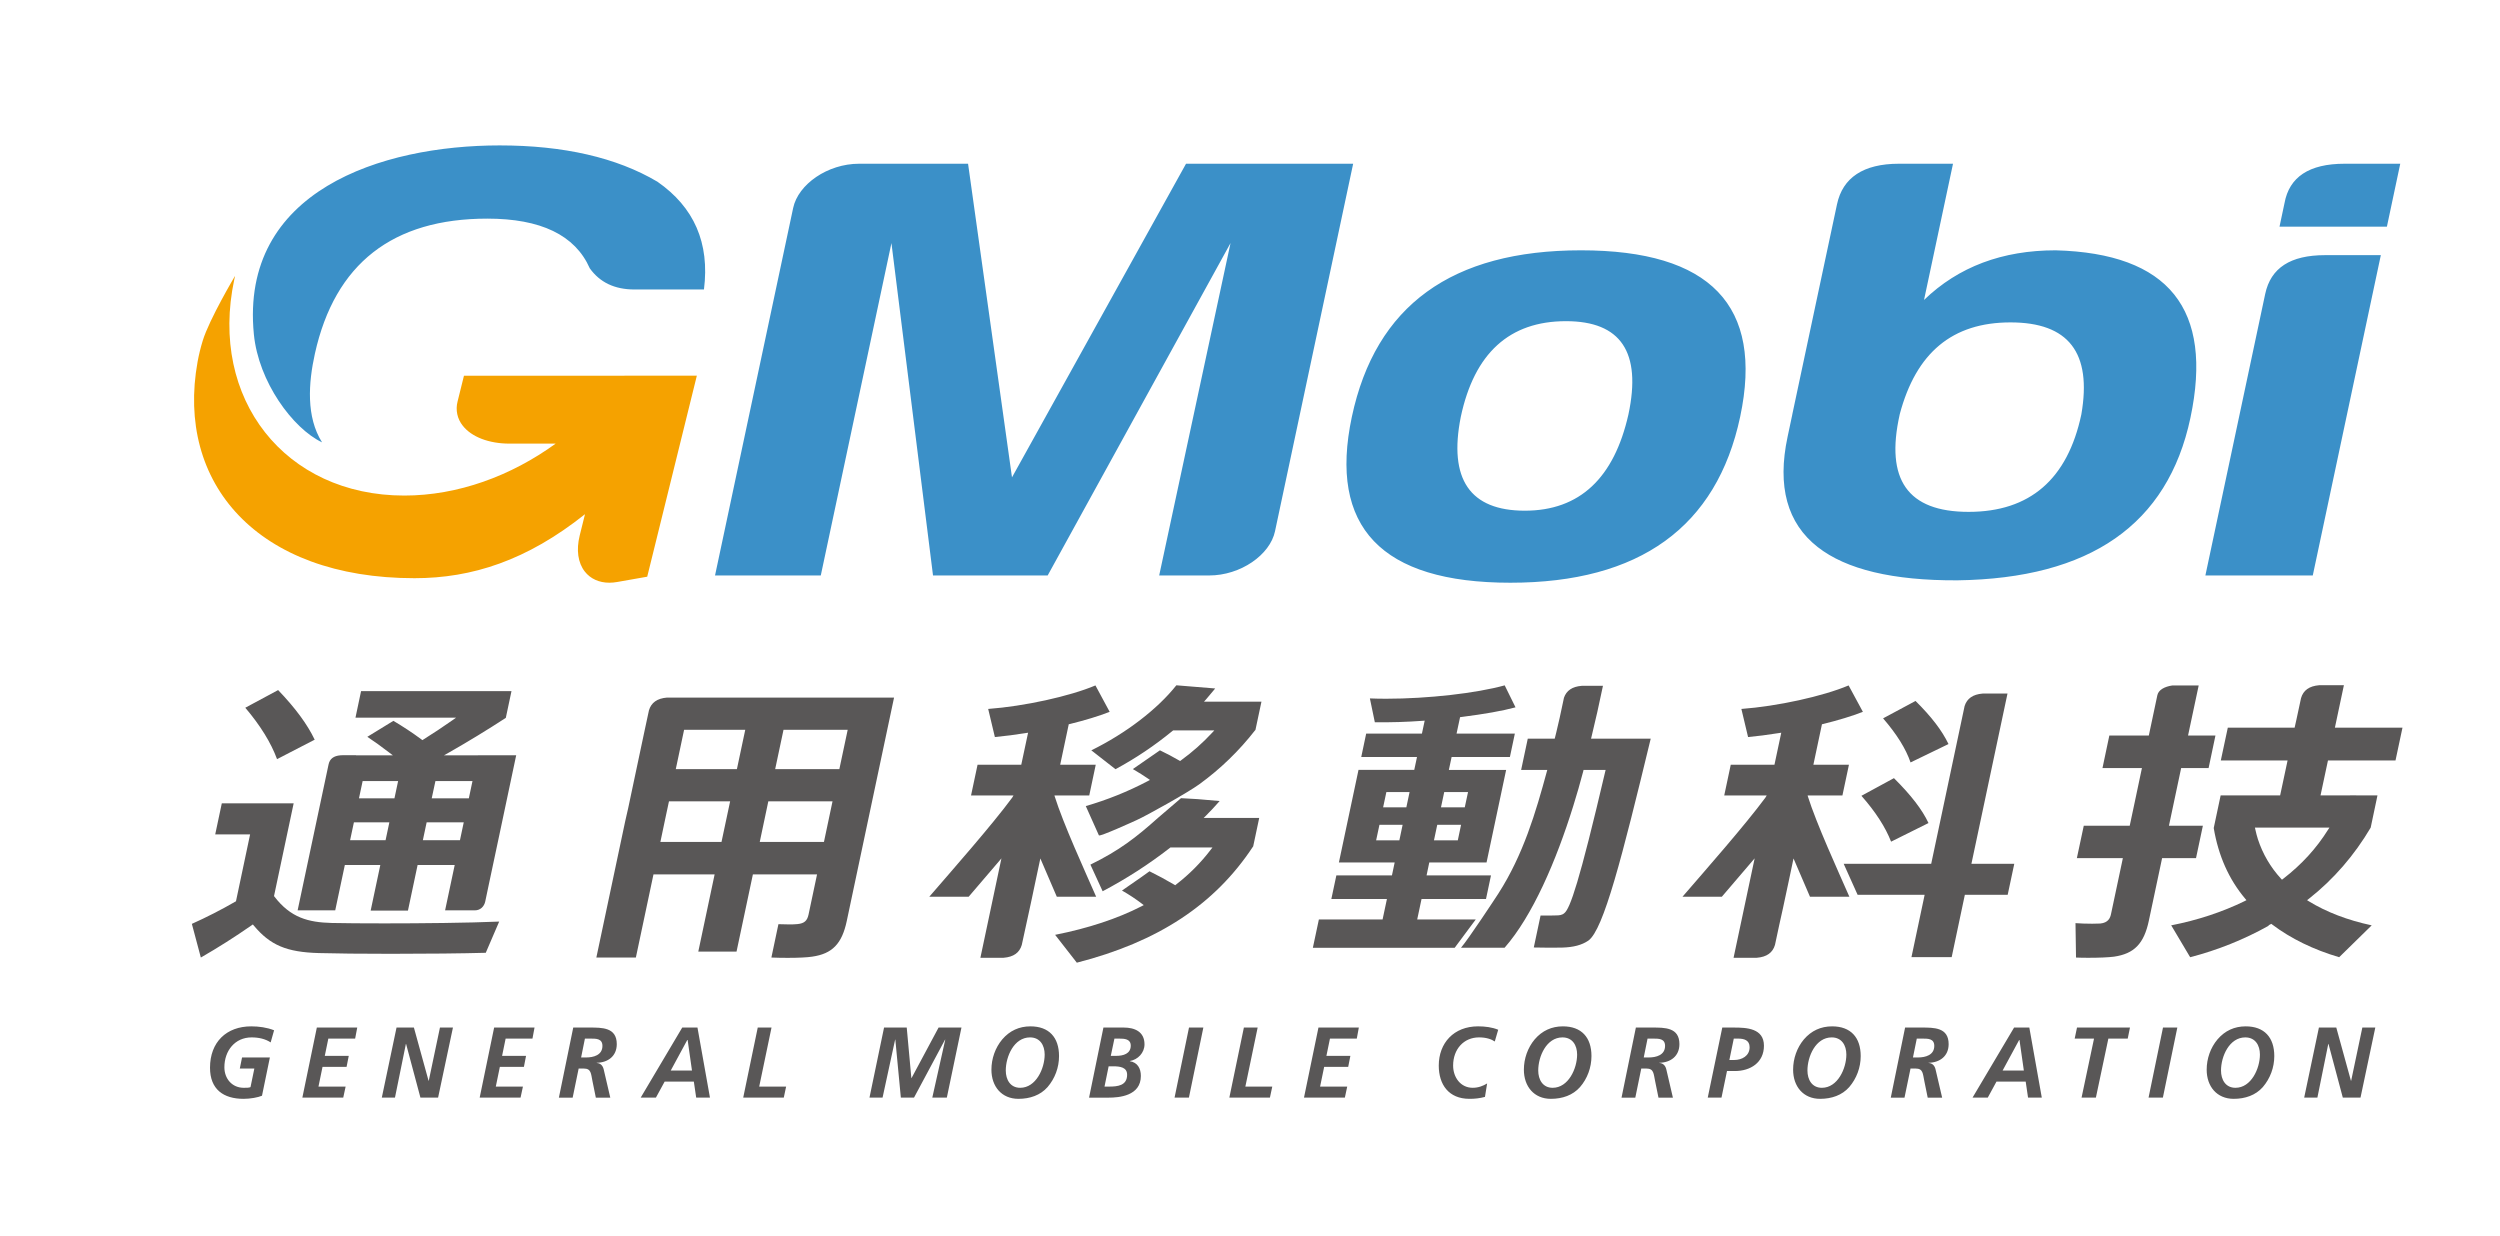
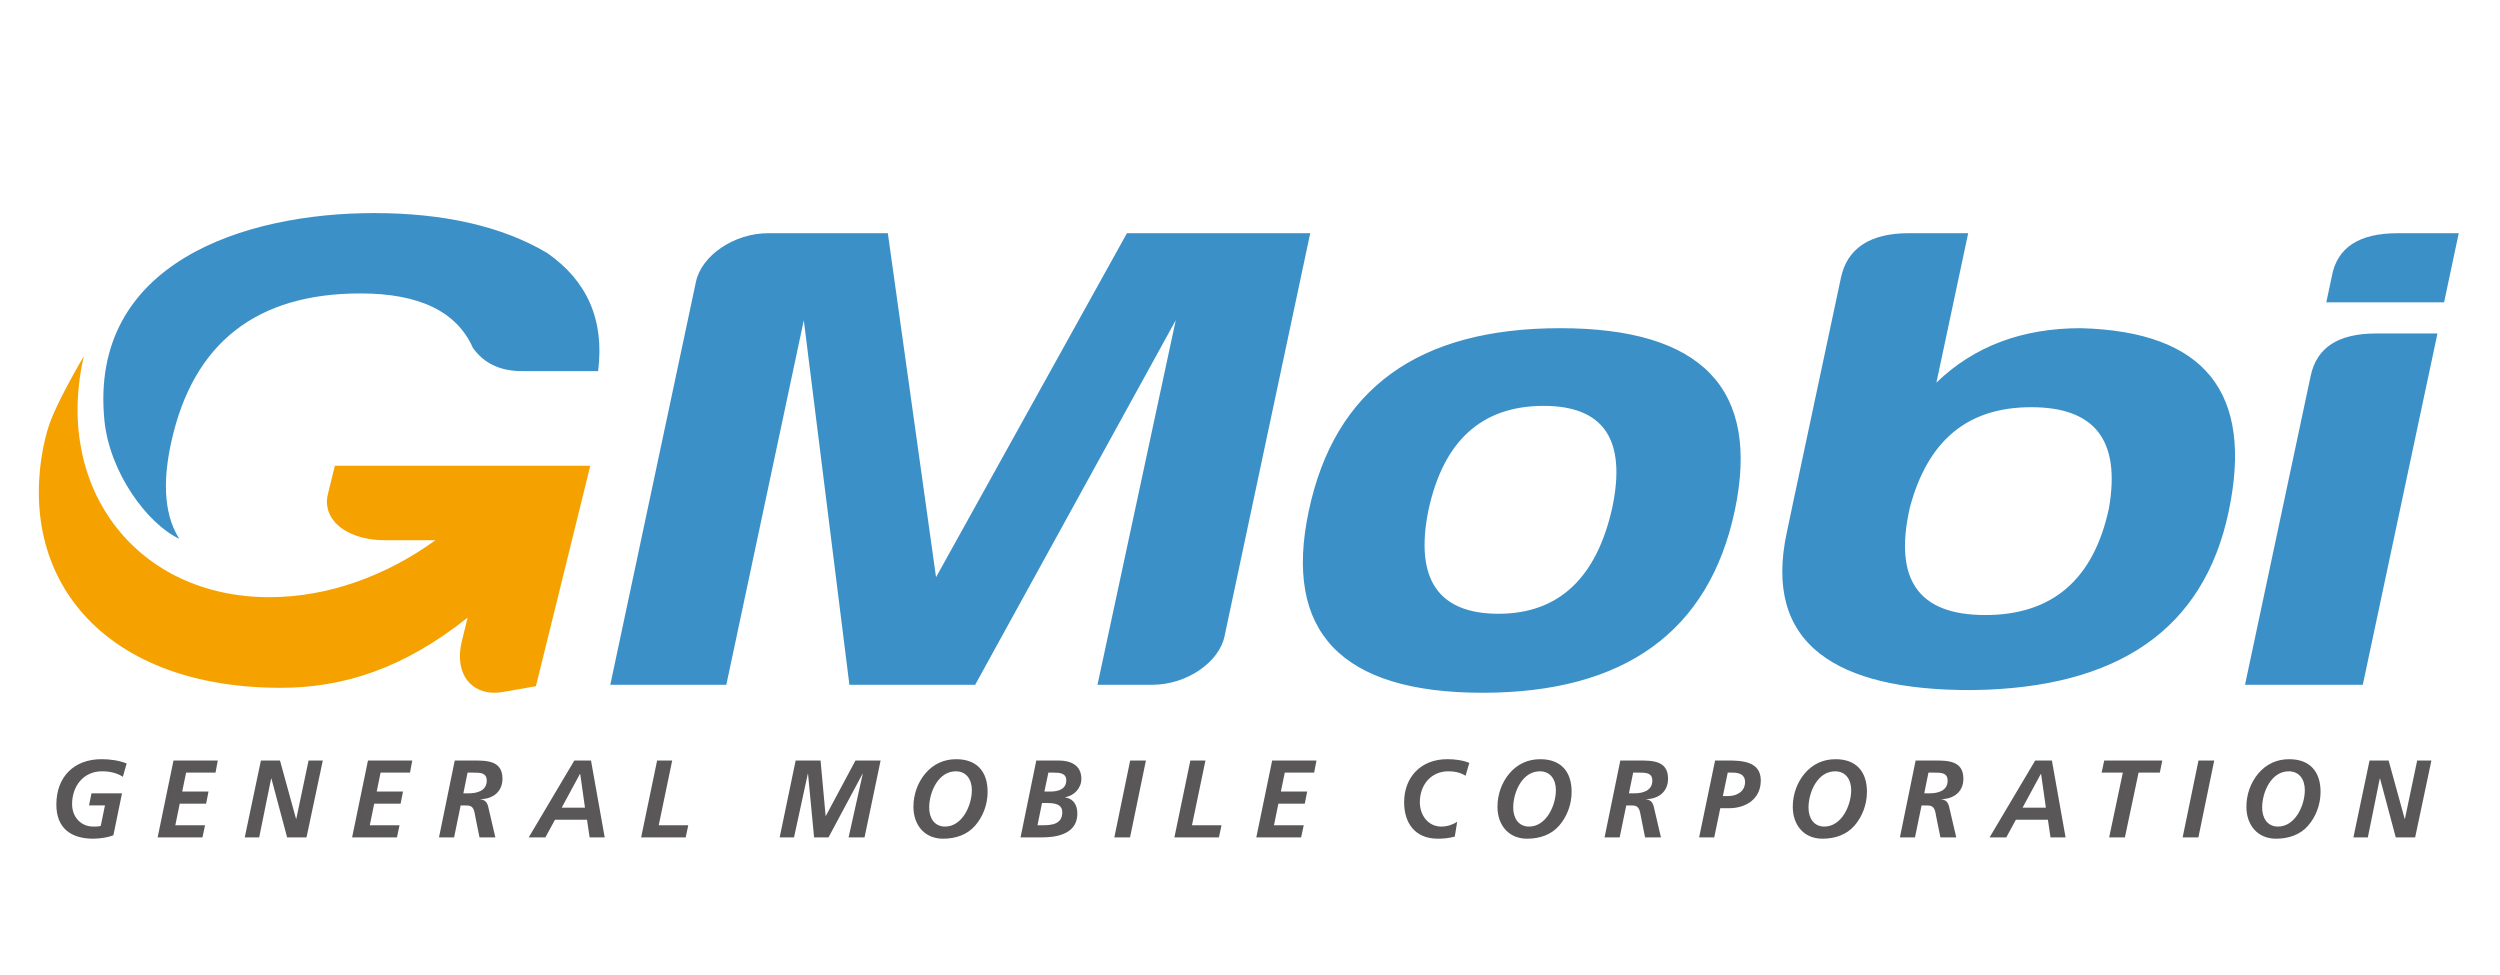
- <svg xmlns="http://www.w3.org/2000/svg" width="215.286" height="106.369" viewBox="0 0 215.286 106.369">
+ <svg xmlns="http://www.w3.org/2000/svg" width="196.667" height="76.667" viewBox="0 0 196.667 76.667">
  <g fill="#595757">
-     <path d="M23.308 89.767c-.455-.301-1.023-.432-1.641-.432-1.438 0-2.344 1.15-2.344 2.574 0 .979.66 1.766 1.666 1.766.271 0 .451 0 .584-.059l.33-1.6h-1.252l.193-.953h2.396l-.678 3.295c-.346.148-1.006.268-1.582.268-1.734 0-2.895-.812-2.895-2.68 0-2.205 1.414-3.562 3.547-3.562.658 0 1.354.094 1.971.338l-.295 1.045zM27.284 88.487h3.479l-.18.951h-2.309l-.305 1.486h2.064l-.188.951h-2.072l-.348 1.695h2.338l-.205.951h-3.521l1.247-6.034zM34.147 88.487h1.496l1.262 4.582h.018l.963-4.582h1.119l-1.279 6.035h-1.521l-1.236-4.627h-.016l-.941 4.627h-1.133l1.268-6.035zM42.552 88.487h3.479l-.178.951h-2.311l-.305 1.486H45.3l-.184.951h-2.072l-.348 1.695h2.336l-.205.951h-3.52l1.245-6.034zM49.364 88.487h1.395c1.092 0 2.354-.018 2.354 1.428 0 1.035-.762 1.59-1.725 1.605v.018c.32.018.521.225.6.555l.566 2.43H51.31l-.289-1.42c-.133-.637-.1-1.086-.744-1.086h-.447l-.516 2.506h-1.186l1.236-6.036zm.678 2.576h.432c.633 0 1.404-.199 1.404-.996 0-.629-.535-.629-1.016-.629h-.492l-.328 1.625zM58.751 88.487h1.311l1.076 6.035h-1.186l-.203-1.383h-2.512l-.754 1.383h-1.311l3.579-6.035zm-.99 3.7h1.828l-.373-2.627h-.033l-1.422 2.627zM65.253 88.487h1.186l-1.061 5.084h2.318l-.201.951h-3.494l1.252-6.035zM76.13 88.487h1.953l.398 4.35h.016l2.328-4.35h1.971l-1.26 6.035h-1.252l1.117-4.996h-.018l-2.674 4.996h-1.133l-.475-4.996h-.018l-1.082 4.996h-1.127l1.256-6.035zM91.198 90.942a4.09 4.09 0 0 1-.99 2.674c-.617.699-1.516 1.01-2.506 1.01-1.455 0-2.326-1.072-2.326-2.508 0-.957.33-1.893.932-2.611.643-.752 1.463-1.123 2.428-1.123 1.599 0 2.462.951 2.462 2.558zm-4.586 1.245c0 .787.389 1.488 1.242 1.488 1.354 0 2.107-1.658 2.107-2.863 0-.803-.404-1.477-1.26-1.477-1.378 0-2.089 1.635-2.089 2.852zM95.021 88.487h1.754c.92 0 1.783.346 1.783 1.443 0 .736-.574 1.324-1.26 1.438v.018c.658.102.947.621.947 1.268 0 1.73-1.896 1.869-2.775 1.869h-1.686l1.237-6.036zm.093 5.084h.404c.729 0 1.543-.086 1.543-1.02 0-.631-.576-.727-1.211-.727h-.38l-.356 1.747zm.541-2.646h.465c.602 0 1.254-.174 1.254-.881 0-.578-.543-.605-.99-.605h-.416l-.313 1.486zM102.39 88.487h1.236l-1.244 6.035h-1.236l1.244-6.035zM107.116 88.487h1.186l-1.059 5.084h2.318l-.203.951h-3.494l1.252-6.035zM113.538 88.487h3.477l-.176.951h-2.311l-.305 1.486h2.064l-.188.951h-2.07l-.35 1.695h2.336l-.203.951h-3.52l1.246-6.034zM128.722 89.688c-.271-.189-.721-.354-1.355-.354-1.311 0-2.232 1.01-2.232 2.428 0 1.014.643 1.912 1.684 1.912.5 0 .904-.166 1.244-.373l-.186 1.158a4.923 4.923 0 0 1-1.338.166c-1.785 0-2.641-1.227-2.641-2.863 0-1.943 1.295-3.379 3.385-3.379.594 0 1.219.078 1.734.293l-.295 1.012zM137.048 90.942c0 .984-.354 1.945-.988 2.674-.619.699-1.514 1.01-2.506 1.01-1.455 0-2.326-1.072-2.326-2.508 0-.957.33-1.893.93-2.611.645-.752 1.465-1.123 2.43-1.123 1.599 0 2.46.951 2.46 2.558zm-4.584 1.245c0 .787.389 1.488 1.242 1.488 1.355 0 2.107-1.658 2.107-2.863 0-.803-.404-1.477-1.262-1.477-1.378 0-2.087 1.635-2.087 2.852zM140.872 88.487h1.396c1.092 0 2.354-.018 2.354 1.428 0 1.035-.764 1.59-1.727 1.605v.018c.32.018.523.225.6.555l.566 2.43h-1.242l-.289-1.42c-.135-.637-.102-1.086-.744-1.086h-.449l-.514 2.506h-1.186l1.235-6.036zm.678 2.576h.432c.635 0 1.404-.199 1.404-.996 0-.629-.533-.629-1.016-.629h-.492l-.328 1.625zM148.245 94.522h-1.184l1.252-6.035h.998c1.092 0 2.59.061 2.59 1.566 0 1.459-1.176 2.178-2.496 2.178h-.686l-.474 2.291zm.678-3.242h.424c.65 0 1.32-.346 1.32-1.1 0-.613-.484-.742-.992-.742h-.371l-.381 1.842zM160.233 90.942a4.1 4.1 0 0 1-.99 2.674c-.617.699-1.516 1.01-2.504 1.01-1.455 0-2.326-1.072-2.326-2.508 0-.957.328-1.893.928-2.611.645-.752 1.465-1.123 2.43-1.123 1.599 0 2.462.951 2.462 2.558zm-4.586 1.245c0 .787.389 1.488 1.244 1.488 1.354 0 2.107-1.658 2.107-2.863 0-.803-.406-1.477-1.262-1.477-1.38 0-2.089 1.635-2.089 2.852zM164.056 88.487h1.396c1.092 0 2.354-.018 2.354 1.428 0 1.035-.764 1.59-1.727 1.605v.018c.322.018.525.225.6.555l.568 2.43h-1.244l-.289-1.42c-.135-.637-.1-1.086-.744-1.086h-.447l-.518 2.506h-1.182l1.233-6.036zm.677 2.576h.432c.635 0 1.404-.199 1.404-.996 0-.629-.533-.629-1.016-.629h-.49l-.33 1.625zM173.442 88.487h1.312l1.074 6.035h-1.184l-.203-1.383h-2.514l-.752 1.383h-1.312l3.579-6.035zm-.988 3.7h1.828l-.375-2.627h-.031l-1.422 2.627zM178.86 88.487h4.561l-.193.951h-1.668l-1.074 5.084h-1.234l1.074-5.084h-1.666l.2-.951zM186.265 88.487h1.234l-1.244 6.035h-1.234l1.244-6.035zM195.849 90.942a4.1 4.1 0 0 1-.99 2.674c-.617.699-1.516 1.01-2.504 1.01-1.457 0-2.328-1.072-2.328-2.508 0-.957.328-1.893.932-2.611.643-.752 1.463-1.123 2.428-1.123 1.6 0 2.462.951 2.462 2.558zm-4.588 1.245c0 .787.389 1.488 1.244 1.488 1.355 0 2.107-1.658 2.107-2.863 0-.803-.404-1.477-1.26-1.477-1.378 0-2.091 1.635-2.091 2.852zM199.692 88.487h1.496l1.262 4.582h.018l.963-4.582h1.117l-1.275 6.035h-1.523l-1.234-4.627h-.018l-.938 4.627h-1.137l1.269-6.035z" />
+     <path d="M9.666 61.108c-.459-.303-1.027-.432-1.645-.432-1.441 0-2.35 1.15-2.35 2.582 0 .979.66 1.766 1.67 1.766.271 0 .449 0 .586-.061l.33-1.604H7.002l.195-.951h2.4l-.677 3.301c-.35.146-1.01.268-1.586.268-1.738 0-2.9-.814-2.9-2.686 0-2.209 1.416-3.568 3.553-3.568.662 0 1.357.094 1.977.336l-.298 1.049zM13.648 59.827h3.484l-.178.953H14.64l-.307 1.49h2.07l-.188.953h-2.076l-.348 1.697h2.34l-.203.953h-3.527l1.247-6.046zM20.525 59.827h1.5l1.264 4.592h.018l.967-4.592h1.119l-1.281 6.047h-1.525l-1.238-4.635h-.019l-.941 4.635h-1.135l1.271-6.047zM28.947 59.827h3.484l-.178.953h-2.314l-.305 1.49h2.068l-.188.953h-2.076l-.348 1.697h2.34l-.203.953H27.7l1.247-6.046zM35.773 59.827h1.398c1.094 0 2.357-.018 2.357 1.43 0 1.039-.764 1.594-1.73 1.611v.018c.322.018.525.225.602.555l.568 2.434h-1.246l-.289-1.42c-.135-.643-.1-1.094-.746-1.094h-.449l-.516 2.514h-1.188l1.239-6.048zm.678 2.582h.432c.637 0 1.408-.199 1.408-.996 0-.633-.533-.633-1.018-.633h-.492l-.33 1.629zM45.18 59.827h1.312l1.078 6.047h-1.188l-.203-1.387h-2.52l-.754 1.387h-1.312l3.587-6.047zm-.992 3.709h1.83l-.371-2.635h-.035l-1.424 2.635zM51.693 59.827h1.186L51.82 64.92h2.324l-.203.953h-3.504l1.256-6.046zM62.592 59.827h1.959l.398 4.357h.018l2.33-4.357h1.977l-1.264 6.047h-1.254l1.117-5.008h-.016l-2.68 5.008H64.04l-.475-5.008h-.016l-1.086 5.008h-1.129l1.258-6.047zM77.692 62.288c0 .988-.355 1.949-.992 2.676-.619.703-1.518 1.014-2.51 1.014-1.459 0-2.333-1.074-2.333-2.512 0-.961.331-1.898.934-2.617.643-.754 1.467-1.125 2.432-1.125 1.604-.001 2.469.952 2.469 2.564zm-4.596 1.248c0 .787.391 1.488 1.246 1.488 1.355 0 2.111-1.664 2.111-2.867 0-.805-.406-1.48-1.264-1.48-1.38-.001-2.093 1.636-2.093 2.859zM81.522 59.827h1.756c.924 0 1.789.346 1.789 1.447 0 .736-.578 1.324-1.264 1.438v.018c.66.104.949.623.949 1.273 0 1.732-1.898 1.871-2.781 1.871h-1.688l1.239-6.047zm.094 5.093h.406c.729 0 1.543-.086 1.543-1.021 0-.633-.576-.729-1.213-.729h-.381l-.355 1.75zm.543-2.65h.465c.604 0 1.256-.174 1.256-.885 0-.58-.543-.605-.992-.605h-.416l-.313 1.49zM88.907 59.827h1.238l-1.248 6.047h-1.236l1.246-6.047zM93.641 59.827h1.188l-1.061 5.094h2.324l-.203.953h-3.502l1.254-6.047zM100.077 59.827h3.484l-.18.953h-2.312l-.307 1.49h2.068l-.186.953h-2.078l-.346 1.697h2.34l-.205.953H98.83l1.247-6.046zM115.29 61.03c-.271-.189-.721-.354-1.355-.354-1.314 0-2.24 1.014-2.24 2.434 0 1.014.646 1.914 1.688 1.914.5 0 .906-.164 1.248-.371l-.188 1.16a4.996 4.996 0 0 1-1.34.164c-1.789 0-2.645-1.23-2.645-2.867 0-1.949 1.297-3.387 3.391-3.387.594 0 1.221.076 1.738.293l-.297 1.014zM123.635 62.288c0 .988-.357 1.949-.992 2.676-.619.703-1.518 1.014-2.51 1.014-1.459 0-2.332-1.074-2.332-2.512 0-.961.33-1.898.934-2.617.643-.754 1.467-1.125 2.434-1.125 1.601-.001 2.466.952 2.466 2.564zm-4.595 1.248c0 .787.389 1.488 1.246 1.488 1.357 0 2.111-1.664 2.111-2.867 0-.805-.406-1.48-1.264-1.48-1.381-.001-2.093 1.636-2.093 2.859zM127.465 59.827h1.398c1.094 0 2.357-.018 2.357 1.43 0 1.039-.764 1.594-1.73 1.611v.018c.324.018.527.225.602.555l.57 2.434h-1.248l-.287-1.42c-.137-.643-.104-1.094-.746-1.094h-.449l-.518 2.514h-1.188l1.239-6.048zm.678 2.582h.434c.635 0 1.406-.199 1.406-.996 0-.633-.533-.633-1.018-.633h-.49l-.332 1.629zM134.854 65.874h-1.188l1.254-6.047h1.002c1.094 0 2.594.061 2.594 1.568 0 1.463-1.178 2.184-2.5 2.184h-.688l-.474 2.295zm.678-3.249h.424c.652 0 1.322-.348 1.322-1.102 0-.615-.482-.744-.992-.744h-.371l-.383 1.846zM146.866 62.288c0 .988-.357 1.949-.992 2.676-.619.703-1.518 1.014-2.51 1.014-1.459 0-2.332-1.074-2.332-2.512 0-.961.33-1.898.934-2.617.645-.754 1.467-1.125 2.434-1.125 1.6-.001 2.466.952 2.466 2.564zm-4.596 1.248c0 .787.391 1.488 1.246 1.488 1.357 0 2.111-1.664 2.111-2.867 0-.805-.408-1.48-1.264-1.48-1.382-.001-2.093 1.636-2.093 2.859zM150.696 59.827h1.398c1.094 0 2.359-.018 2.359 1.43 0 1.039-.764 1.594-1.73 1.611v.018c.322.018.525.225.602.555l.568 2.434h-1.246l-.289-1.42c-.137-.643-.102-1.094-.746-1.094h-.449l-.518 2.514h-1.186l1.237-6.048zm.679 2.582h.432c.637 0 1.408-.199 1.408-.996 0-.633-.535-.633-1.018-.633h-.492l-.33 1.629zM160.102 59.827h1.314l1.076 6.047h-1.186l-.203-1.387h-2.52l-.754 1.387h-1.314l3.587-6.047zm-.992 3.709h1.832l-.373-2.635h-.035l-1.424 2.635zM165.532 59.827h4.568l-.193.953h-1.672l-1.076 5.094h-1.238l1.076-5.094h-1.668l.203-.953zM172.948 59.827h1.238l-1.246 6.047h-1.238l1.246-6.047zM182.551 62.288c0 .988-.355 1.949-.99 2.676-.619.703-1.52 1.014-2.512 1.014-1.457 0-2.332-1.074-2.332-2.512 0-.961.332-1.898.934-2.617.645-.754 1.467-1.125 2.434-1.125 1.601-.001 2.466.952 2.466 2.564zm-4.595 1.248c0 .787.391 1.488 1.246 1.488 1.357 0 2.111-1.664 2.111-2.867 0-.805-.406-1.48-1.264-1.48-1.381-.001-2.093 1.636-2.093 2.859zM186.405 59.827h1.5l1.264 4.592h.018l.965-4.592h1.119l-1.279 6.047h-1.525l-1.238-4.635h-.018l-.941 4.635h-1.135l1.27-6.047z" />
  </g>
-   <path fill="#595757" d="M166.071 70.876c-.543-1.158-1.494-2.395-2.975-3.867l-2.801 1.521c1.205 1.363 2.062 2.689 2.555 3.949l3.221-1.603zM167.794 64.073c-.564-1.172-1.473-2.359-2.84-3.711l-2.793 1.498c1.188 1.379 1.963 2.623 2.365 3.797l3.268-1.584zM131.897 79.526v-.008c-.041.053-.082.1-.123.15.077-.085.123-.142.123-.142zM130.024 65.19l.426-2.014h-5.02l.303-1.418.125-.016c2.006-.256 3.49-.518 4.65-.83l-.932-1.893c-2.447.678-6.613 1.152-10.193 1.152-.494 0-.971-.008-1.416-.027l.426 2.053a48.042 48.042 0 0 0 4.141-.127l.152-.012-.238 1.117h-4.801l-.424 2.014h4.801l-.236 1.109h-4.801l-1.689 7.973h4.803l-.234 1.111h-4.787l-.432 2.033h4.787l-.375 1.764h-5.486l-.518 2.439h12.213l1.814-2.439h-5.041l.373-1.764h5.551l.43-2.033h-5.547l.232-1.111h4.932L129.7 66.3h-4.932l.236-1.109h5.02zm-10.638 3.02h1.998l-.277 1.312h-2l.279-1.312zm-.881 4.154l.285-1.336h1.996l-.281 1.336h-2zm7.033 0h-2.053l.283-1.336h2.051l-.281 1.336zm.881-4.154l-.281 1.312h-2.049l.279-1.312h2.051zM96.06 66.239a30.566 30.566 0 0 0 4.912-3.299l.055-.045h3.545l-.193.209a18.335 18.335 0 0 1-2.656 2.357l-.098.074-.088-.051a22.874 22.874 0 0 0-1.65-.871l-2.334 1.615c.516.299.945.57 1.312.824l.162.113-.211.113a28.5 28.5 0 0 1-5.314 2.137l1.129 2.521c.088.131 2.98-1.191 3.24-1.309.887-.398 4.459-2.398 5.4-3.086a23.779 23.779 0 0 0 4.822-4.668h.016l.006-.029.416-1.959.098-.459h-4.949l.184-.205c.211-.244.416-.486.605-.721l.176-.213-3.344-.273c-1.637 2.066-4.357 4.145-7.322 5.6l2.081 1.625zM107.069 70.437h-3.416l.217-.215c.377-.375.764-.791 1.16-1.242-.244-.025-.787-.07-1.9-.164l-1.428-.082-1.99 1.703c-1.869 1.67-3.312 2.799-5.812 4.02l1.053 2.293a39.114 39.114 0 0 0 5.783-3.727l.055-.045h3.621l-.152.197a16.098 16.098 0 0 1-2.959 2.977l-.096.08-.094-.055a32.372 32.372 0 0 0-2.123-1.148c-.23.182-.824.59-2.369 1.66a15.37 15.37 0 0 1 1.721 1.137l.154.117-.205.107c-2.061 1.057-4.559 1.883-7.428 2.453l1.869 2.398c7.008-1.797 11.885-5.006 15.176-10.004h.008l.006-.021.424-2.002.092-.438h-1.367z" />
-   <g fill="#595757">
-     <path d="M28.562 79.481c-2.01-.051-3.535-.449-4.938-2.279l-.027-.039 1.691-7.984H19.1l-.566 2.672h3.004l-1.217 5.762-.074.041a41.07 41.07 0 0 1-3.725 1.904l.773 2.9a60.053 60.053 0 0 0 4.35-2.76l.131-.09.08.098c1.41 1.689 2.824 2.289 5.602 2.367 1.441.041 3.648.064 6.207.064 3.086 0 6.195-.031 8.166-.088l1.156-2.688c-2.623.115-6.797.156-9.881.156-1.847.002-3.462-.014-4.544-.036zM27.099 63.698c-.635-1.33-1.666-2.727-3.148-4.273l-2.828 1.521c1.299 1.531 2.217 3.018 2.734 4.426l3.242-1.674z" />
-     <path d="M41.157 65.044h-2.924l.434-.244a95.347 95.347 0 0 0 4.891-2.982l.488-2.301H31.093l-.482 2.287h8.66l-.334.236a55.906 55.906 0 0 1-2.459 1.631l-.102.066-.082-.061a26.893 26.893 0 0 0-2.42-1.6l-2.242 1.375c.592.389 1.176.812 1.875 1.348l.322.244h-3.172l.002-.008h-1.141c-.072 0-.137.002-.199.008-.588.047-.926.305-1.025.787l-1.225 5.775-1.439 6.789h3.238l.828-3.906h3.055l-.832 3.93h3.211l.832-3.93h3.195l-.828 3.906h2.563c.473 0 .803-.326.896-.77l.322-1.531.902-4.246 1.439-6.805h-3.294zm-7.953 7.307h-3.055l.328-1.539h3.053l-.326 1.539zm.764-3.604h-3.055l.316-1.488h3.055l-.316 1.488zm3.529-1.488h3.191l-.314 1.488h-3.197l.32-1.488zm-1.082 5.092l.326-1.539h3.195l-.326 1.539h-3.195z" />
-   </g>
-   <path fill="#595757" d="M169.767 74.386l3.107-14.66h-2.14c-.846.068-1.348.43-1.553 1.072l-1.961 9.266-.916 4.322h-7.537l1.201 2.672h5.77l-.039.189-1.094 5.174h3.463l1.133-5.363h3.689l.568-2.672h-3.691zM198.817 77.61l-.145-.092.16-.123c2.131-1.68 3.908-3.738 5.318-6.125l.498-2.359.086-.418h-1.828l-.012-.002-.641.002h-2.422l.641-3.008h5.816l.6-2.822h-5.82l.775-3.656h-2.128c-.859.07-1.369.443-1.562 1.109-.146.68-.271 1.273-.395 1.84-.055.234-.107.473-.158.707h-5.754l-.602 2.822h5.75l-.641 3.008h-5.123l-.596 2.812c.398 2.375 1.303 4.42 2.715 6.09l.102.123-.178.092c-1.92.934-4.037 1.633-6.303 2.076l.072.115 1.5 2.525.064.104a28.47 28.47 0 0 0 6.748-2.705l.014-.051.121-.062.102-.055.074.055c1.611 1.215 3.553 2.164 5.771 2.818l2.801-2.744c-2.074-.443-3.896-1.142-5.42-2.076zm-2.183-1.949l-.123.094-.088-.094a9.232 9.232 0 0 1-1.984-3.391c-.08-.27-.162-.537-.217-.82l-.041-.18H200.599l-.119.18c-1.01 1.615-2.27 2.99-3.846 4.211z" />
-   <path fill="#595757" d="M186.778 71.104l.373-1.762.678-3.201h2.363l.59-2.799h-2.36l.916-4.312h-2.277c-.643.094-1.184.369-1.283.842l-.734 3.471h-3.4l-.59 2.799h3.397l-.676 3.201-.375 1.762h-3.957l-.596 2.795h3.961l-.109.52-.91 4.291c-.07.346-.246.752-.926.818a12.5 12.5 0 0 1-.699.016c-.508 0-1.018-.018-1.434-.049.002.279.014 1.023.045 2.963.334.016.707.02 1.084.02.906 0 1.723-.035 2.188-.096 1.738-.252 2.58-1.117 2.998-3.092l1.143-5.391h2.92l.592-2.795h-2.922zM137.358 63.61h-.348l.037-.141c.416-1.709.596-2.545.99-4.41h-1.822c-.828.064-1.324.414-1.535 1.025l-.369 1.729c-.088.389-.182.793-.291 1.25-.033.131-.068.27-.102.412l-.035.135h-2.32l-.572 2.693h2.252l-.039.143c-.953 3.51-2.021 7.145-4.172 10.5-.256.398-2.578 3.926-3.219 4.668h3.754c2.396-2.729 4.443-7.467 5.918-12.221a67.44 67.44 0 0 0 .85-2.957l.031-.133h1.902l-.035.139c-2.24 9.578-3.029 11.799-3.52 12.191-.188.174-.451.197-.688.197-.117.008-.285.01-.475.01l-.885-.002-.584 2.754c.676.016 1.969.029 2.418.01.996-.025 1.719-.219 2.281-.602 1.314-.936 2.906-7.195 5.371-17.391h-4.793zM90.815 68.552l-.01-.051H93.8l.559-2.645h-3.062l.738-3.488.115-.025c1.314-.324 2.486-.682 3.408-1.043l-1.225-2.275c-2.227.941-6.125 1.793-9.236 2.025l.576 2.42a41.025 41.025 0 0 0 2.674-.344l.186-.029-.588 2.76h-3.764l-.561 2.645h3.656l-.107.18c-1.73 2.352-5.193 6.281-7.145 8.541h3.391l2.682-3.137.141-.17-1.812 8.562h1.996c.865-.068 1.373-.439 1.568-1.107.266-1.256.475-2.223.703-3.232l.16-.742.312-1.48.424-1.992 1.418 3.299h3.389c-.979-2.239-2.833-6.278-3.581-8.672zM155.673 68.552l-.008-.051h2.994l.561-2.645h-3.062l.738-3.488.115-.025c1.312-.324 2.486-.682 3.41-1.043l-1.229-2.275c-2.227.941-6.123 1.793-9.234 2.025l.576 2.42c.787-.072 1.66-.184 2.67-.344l.188-.029-.586 2.76h-3.764l-.561 2.645h3.658l-.109.18c-1.734 2.352-5.193 6.281-7.145 8.541h3.389l2.682-3.137.145-.17-1.816 8.562H151.283c.863-.068 1.371-.439 1.568-1.107.264-1.256.477-2.223.703-3.232l.158-.742.316-1.48.42-1.992 1.418 3.299h3.393c-.981-2.239-2.834-6.278-3.586-8.672zM59.554 60.071h-2.108c-.861.068-1.371.441-1.564 1.109-.143.682-.273 1.273-.395 1.84l-.766 3.617-.627 2.965-.184.805c-.025.104-.047.205-.07.309l-2.486 11.742h3.403l1.516-7.158h5.266l-1.406 6.646h3.293l1.408-6.646h5.525l-.732 3.459c-.115.541-.373.762-.953.818-.191.025-.49.029-.709.029-.291 0-.613-.008-.932-.021l-.6 2.846a.061.061 0 0 0 0 .027c.457.02.945.027 1.404.027.924 0 1.674-.037 2.107-.104 1.725-.248 2.559-1.107 2.973-3.064l4.074-19.246H59.554zm2.578 12.432h-5.264l.441-2.096.299-1.398h5.266l-.742 3.494zm1.326-6.268H58.194l.717-3.391h5.266l-.719 3.391zm7.496 6.268h-5.529l.738-3.494h5.529l-.738 3.494zm1.326-6.268h-5.527l.719-3.391h5.527l-.719 3.391z" />
-   <g>
-     <path fill="#3B90C8" d="M149.853 35.894c-2.018 9.488-8.666 14.287-19.791 14.287-11.123 0-15.666-4.799-13.648-14.287 2.041-9.592 8.609-14.338 19.732-14.338s15.746 4.746 13.707 14.338zm-24.057 0c-1.07 5.371.787 8.084 5.514 8.084 4.729 0 7.689-2.816 8.922-8.291 1.143-5.371-.656-8.029-5.381-8.029-4.87-.001-7.891 2.763-9.055 8.236zM205.024 21.972l-5.861 27.584h-9.248l5.152-24.246c.479-2.24 2.168-3.338 5.16-3.338h4.797zM206.696 14.1l-1.15 5.422h-9.248l.432-2.035c.408-2.239 2.111-3.387 5.17-3.387h4.796zM177.022 21.556c-4.586 0-8.363 1.408-11.336 4.275l2.496-11.731h-4.66c-3.059 0-4.844 1.201-5.33 3.495l-1.754 8.237-2.094 9.848-.006.043-.402 1.895c-.91 4.279-.031 7.438 2.598 9.494 2.463 1.926 6.459 2.887 12.018 2.863 11.434-.158 18.119-4.799 20.072-13.977 1.992-9.386-1.855-14.181-11.602-14.442zm-7.498 22.523c-5.273 0-7.176-2.803-5.939-8.357l.008-.043c1.408-5.314 4.537-7.916 9.539-7.916 5.004 0 7.023 2.604 6.102 7.924-1.186 5.578-4.426 8.392-9.71 8.392zM107.419 14.1h-5.285L87.147 41.108 83.364 14.1h-9.385c-2.713 0-5.244 1.773-5.676 3.807l-6.729 31.649h9.107l6.086-28.625.02.172 3.559 28.453h9.873l15.748-28.625-6.145 28.625h4.299c2.713 0 5.246-1.773 5.676-3.807l6.729-31.649h-9.107zM41.964 18.827c4.59 0 7.559 1.408 8.824 4.278.859 1.197 2.115 1.824 3.854 1.824h5.979c.508-4.014-.855-7.09-4.006-9.28-3.518-2.086-8.094-3.127-13.586-3.127-10.172 0-22.375 3.9-21.168 16.257.398 4.096 3.346 8.113 5.873 9.314-1.383-2.193-1.176-5.111-.617-7.637 1.722-7.769 6.714-11.629 14.847-11.629z" />
-     <path fill="#F5A200" d="M53.771 32.354H39.954l-.551 2.225a2.364 2.364 0 0 0 .449 2.082c.756.967 2.258 1.541 4.018 1.541h3.943s.014.002.035.002c-3.842 2.785-8.42 4.471-13.035 4.471-10.268 0-16.824-8.322-14.641-18.592l.043-.182c.01-.047.014-.09.023-.137 0 0-2.215 3.725-2.781 5.578a16.071 16.071 0 0 0-.443 1.816c-1.887 10.438 5.125 18.633 18.68 18.633 4.951 0 9.68-1.527 14.682-5.512l-.457 1.842c-.305 1.244-.15 2.344.443 3.102.484.617 1.232.957 2.107.957.219 0 .445-.02.674-.061l2.592-.457 4.273-17.309h-6.237z" />
-   </g>
+   <path fill="#3B90C8" d="M136.465 40.183c-2.021 9.507-8.686 14.314-19.832 14.314-11.145 0-15.697-4.807-13.674-14.314 2.043-9.611 8.625-14.365 19.771-14.365 11.145-.001 15.776 4.753 13.735 14.365zm-24.105 0c-1.072 5.38.789 8.099 5.525 8.099s7.705-2.822 8.939-8.308c1.145-5.381-.658-8.045-5.393-8.045-4.878 0-7.903 2.767-9.071 8.254zM191.747 26.233l-5.873 27.636h-9.266l5.164-24.292c.477-2.246 2.172-3.344 5.168-3.344h4.807zM193.422 18.345l-1.154 5.436h-9.264l.432-2.039c.408-2.246 2.115-3.396 5.18-3.396h4.806zM163.69 25.817c-4.596 0-8.381 1.41-11.359 4.281l2.5-11.754H150.163c-3.066 0-4.854 1.203-5.342 3.502l-1.756 8.254v-.002l-2.1 9.867-.006.045-.402 1.896c-.914 4.289-.031 7.453 2.602 9.511 2.469 1.932 6.475 2.895 12.043 2.869 11.457-.156 18.156-4.807 20.111-14 1.996-9.404-1.855-14.209-11.623-14.469zm-7.514 22.566c-5.285 0-7.191-2.809-5.953-8.373l.008-.045c1.414-5.324 4.549-7.932 9.561-7.932 5.014 0 7.037 2.611 6.113 7.939-1.188 5.591-4.436 8.411-9.729 8.411zM93.946 18.345h-5.293L73.635 45.407l-3.792-27.062H60.438c-2.717 0-5.254 1.777-5.688 3.814L48.01 53.87h9.127l6.096-28.681.02.172 3.566 28.509h9.895l15.779-28.681-6.157 28.681h4.307c2.719 0 5.256-1.775 5.686-3.812l6.742-31.712h-9.125zM28.359 23.083c4.598 0 7.572 1.41 8.842 4.283.859 1.201 2.117 1.828 3.859 1.828h5.992c.508-4.021-.857-7.104-4.016-9.297-3.523-2.09-8.109-3.135-13.611-3.135-10.191 0-22.418 3.908-21.213 16.289.4 4.105 3.354 8.131 5.887 9.334-1.385-2.197-1.178-5.121-.617-7.652 1.727-7.787 6.727-11.65 14.877-11.65z" />
+   <path fill="#F5A200" d="M40.189 36.636H26.344l-.549 2.229a2.362 2.362 0 0 0 .447 2.086c.758.969 2.264 1.545 4.027 1.545h3.953s.012.002.031.002c-3.85 2.791-8.436 4.48-13.061 4.48-10.289 0-16.855-8.341-14.67-18.628.014-.062.031-.123.045-.184l.021-.135s-2.217 3.73-2.785 5.588a16.48 16.48 0 0 0-.445 1.82C1.469 45.897 8.494 54.108 22.076 54.108c4.963 0 9.699-1.531 14.711-5.523l-.455 1.846c-.307 1.246-.15 2.35.441 3.107.484.619 1.236.959 2.113.959.219 0 .445-.02.674-.061l2.6-.455 4.277-17.345h-6.248z" />
</svg>
